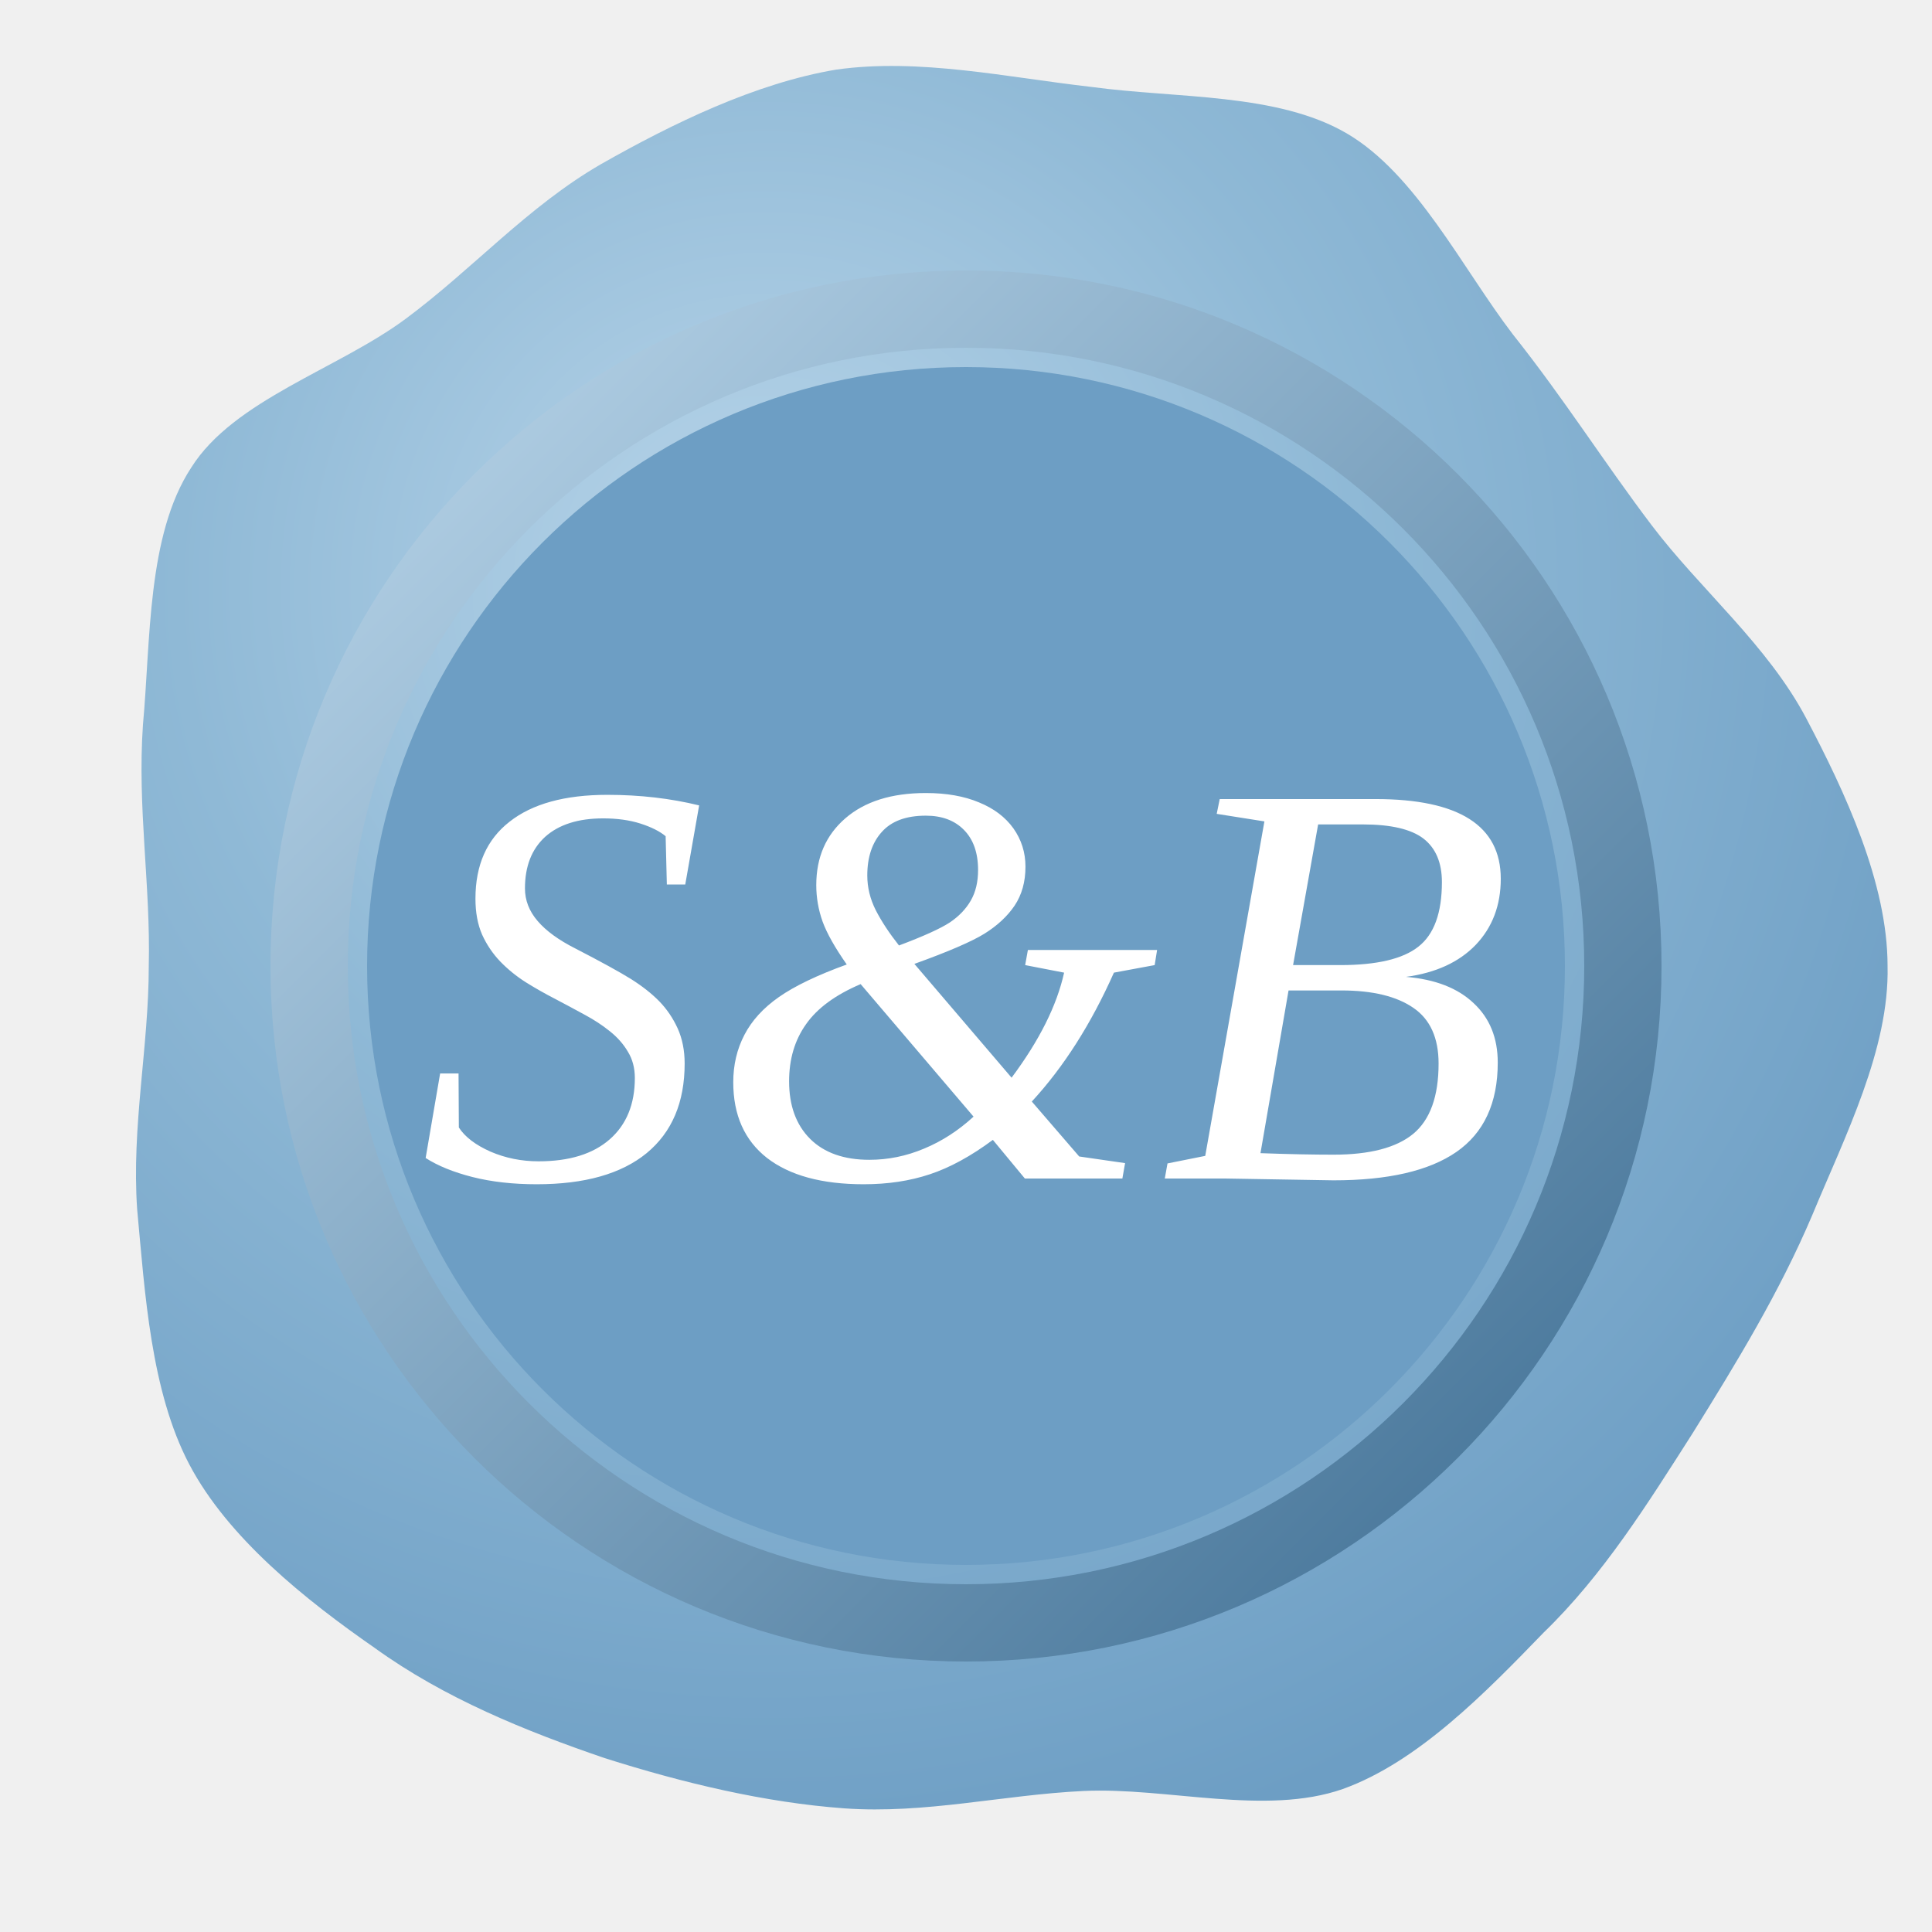
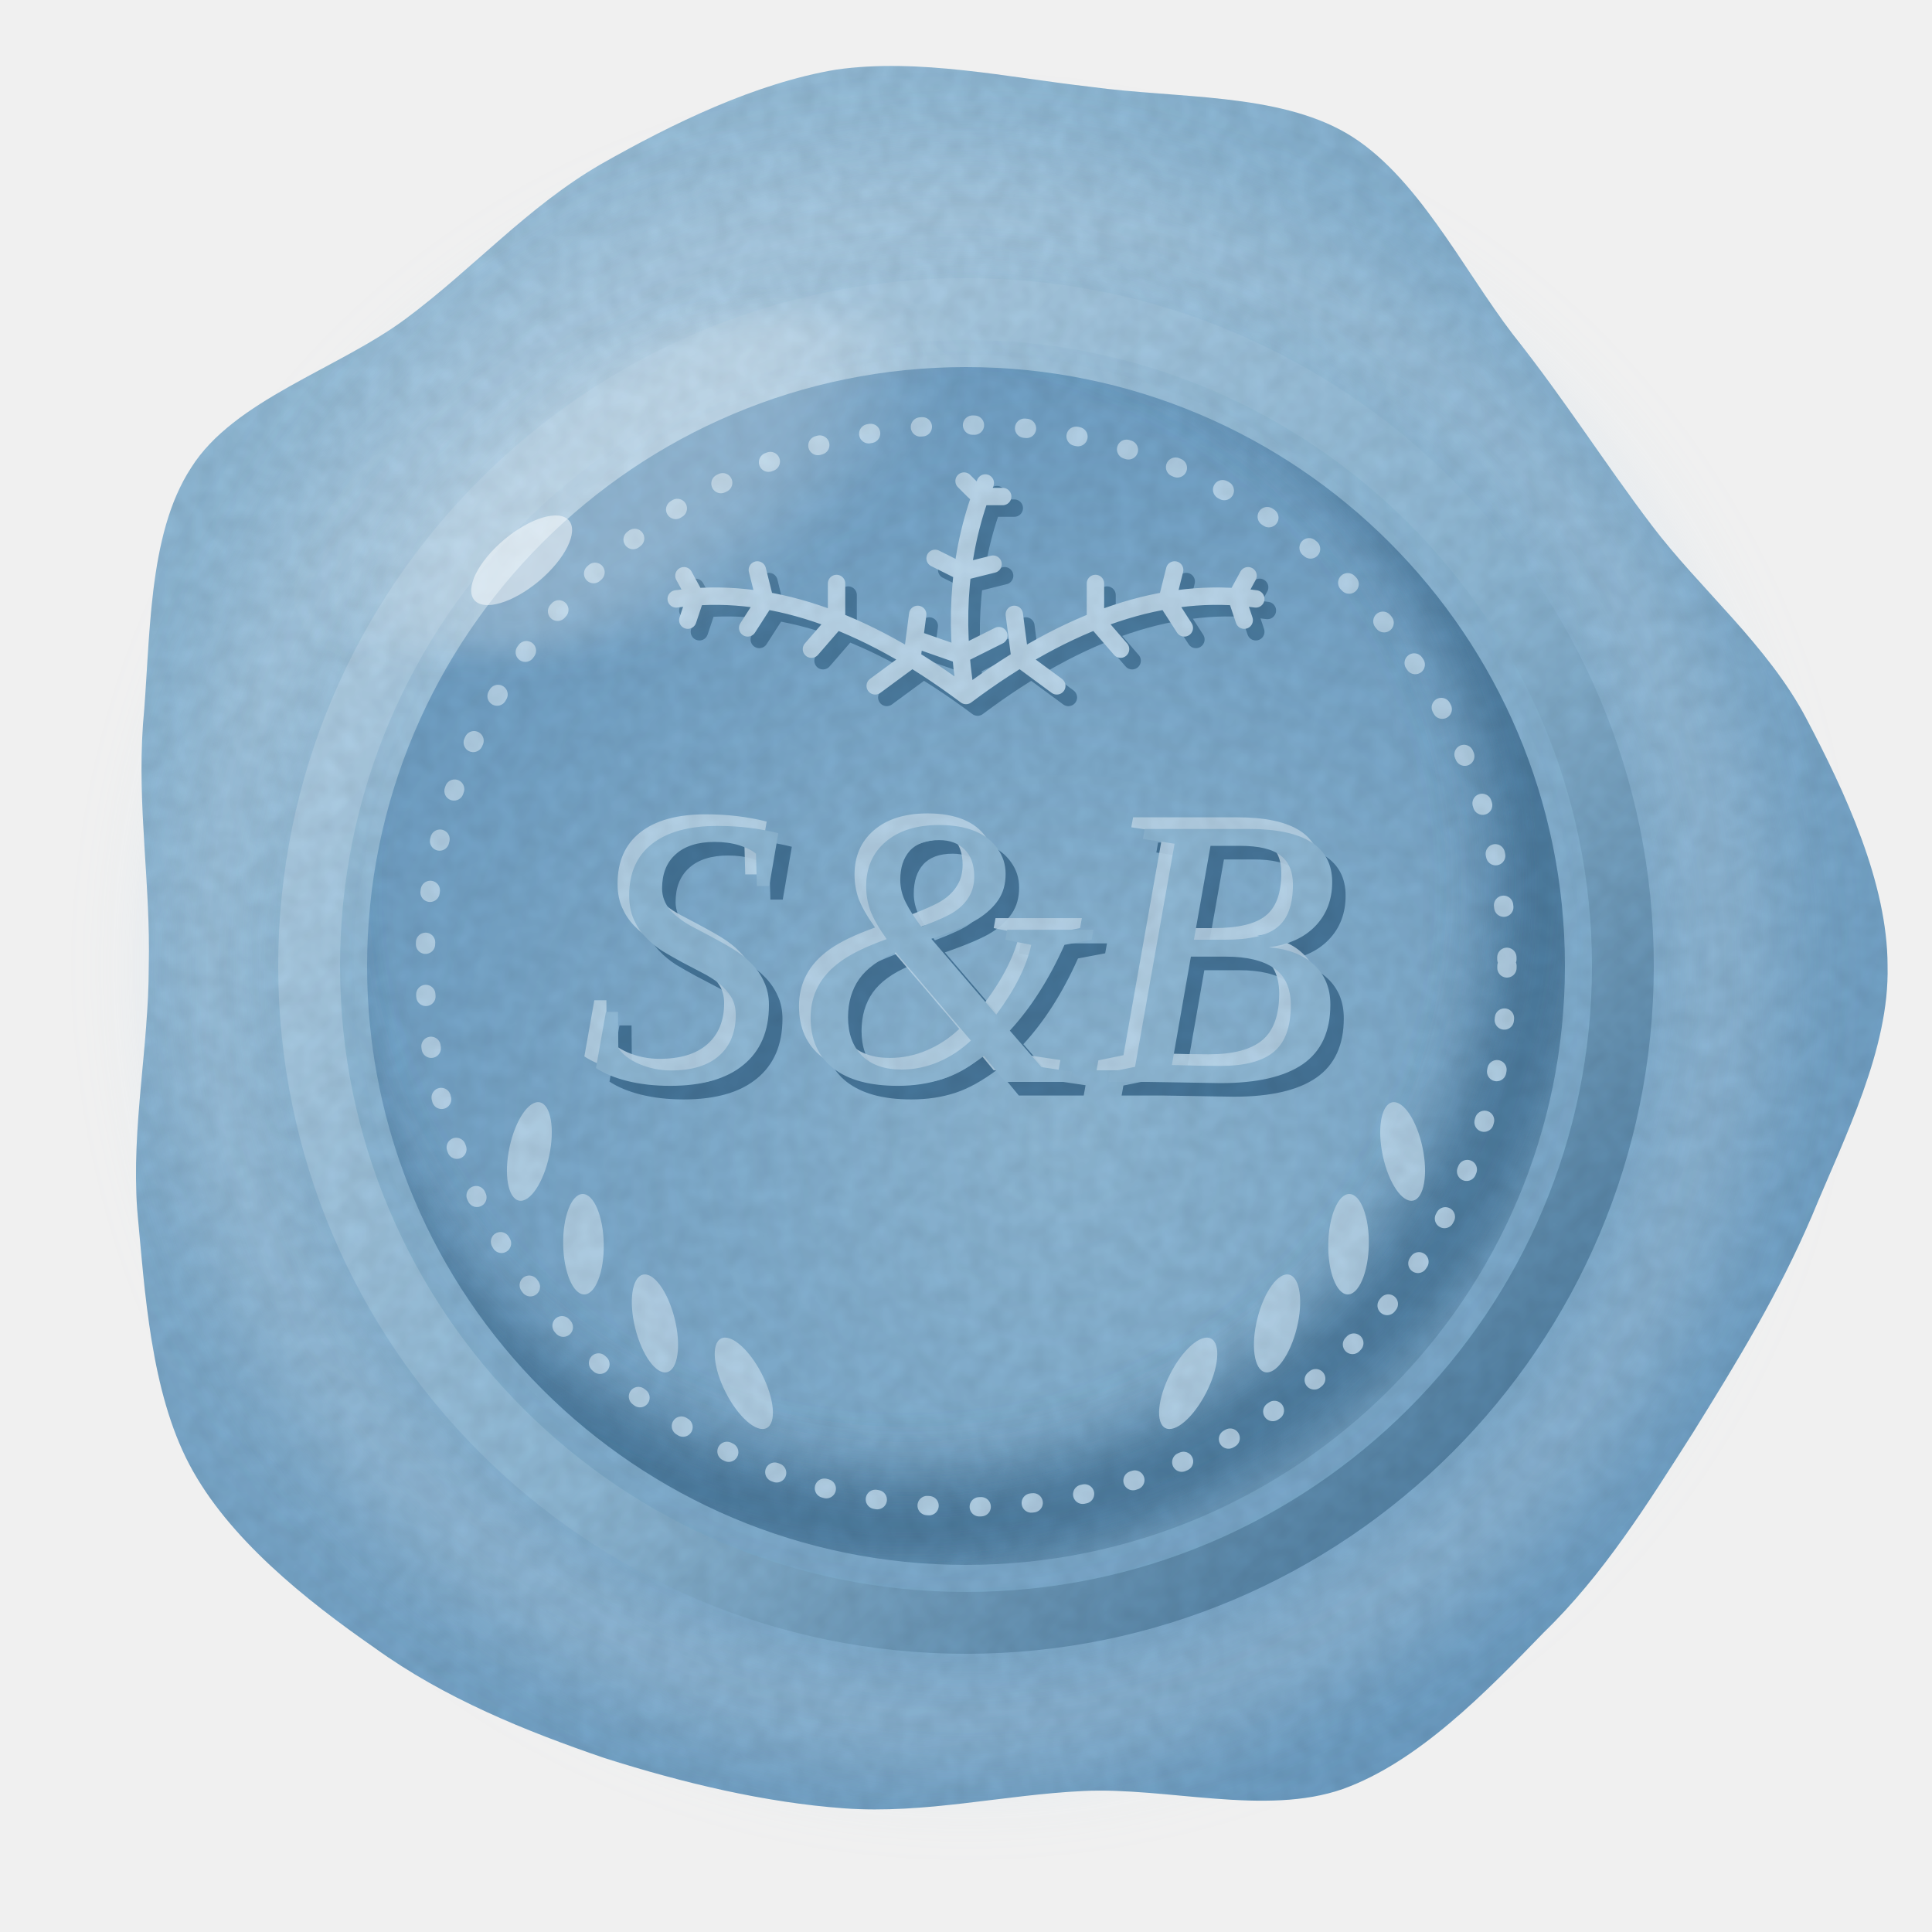
<svg xmlns="http://www.w3.org/2000/svg" viewBox="0 0 100 100">
  <defs>
-     <radialGradient id="w" cx="36%" cy="30%" r="75%">
+     <radialGradient id="waxBody" cx="36%" cy="30%" r="75%">
      <stop offset="0" stop-color="#bad6ea" />
      <stop offset="0.45" stop-color="#8fb9d6" />
      <stop offset="1" stop-color="#6d9ec4" />
    </radialGradient>
-     <linearGradient id="r" x1="0" y1="0" x2="1" y2="1">
+     <radialGradient id="waxWell" cx="58%" cy="64%" r="70%">
+       <stop offset="0" stop-color="#8fb9d6" />
+       <stop offset="1" stop-color="#6d9ec4" />
+     </radialGradient>
+     <linearGradient id="waxRim" x1="0" y1="0" x2="1" y2="1">
      <stop offset="0" stop-color="#bad6ea" />
+       <stop offset="0.55" stop-color="#8fb9d6" />
      <stop offset="1" stop-color="#3f6f94" />
    </linearGradient>
+     <filter id="waxGrain" x="0" y="0" width="100%" height="100%">
+       <feTurbulence type="fractalNoise" baseFrequency="0.9" numOctaves="2" seed="7" />
+       <feColorMatrix values="0 0 0 0 0 0 0 0 0 0 0 0 0 0 0 0 0 0 0.55 0" />
+       <feComposite in2="SourceGraphic" operator="in" />
+     </filter>
+     <filter id="waxInset" x="-10%" y="-10%" width="120%" height="120%">
+       <feGaussianBlur stdDeviation="1.6" />
+     </filter>
+     <filter id="waxSoft" x="-50%" y="-50%" width="200%" height="200%">
+       <feGaussianBlur stdDeviation="2.2" />
+     </filter>
+     <clipPath id="waxWellClip">
+       <circle cx="50" cy="50" r="31" />
+     </clipPath>
  </defs>
-   <path fill="url(#w)" d="M97.7 50C97.8 54.3 95.5 58.8 93.8 62.9C92.1 66.9 89.9 70.5 87.6 74.2C85.3 77.8 83 81.5 79.9 84.5C76.9 87.6 73.4 91.2 69.5 92.6C65.5 94 60.4 92.5 56.1 92.7C51.9 92.9 47.9 93.9 43.7 93.6C39.6 93.3 35.4 92.3 31.3 91C27.2 89.6 23 87.9 19.4 85.3C15.8 82.8 11.8 79.6 9.8 75.8C7.8 72 7.5 66.9 7.1 62.6C6.8 58.3 7.7 54.2 7.7 50C7.8 45.8 7.1 41.8 7.4 37.5C7.8 33.2 7.6 27.7 9.9 24.2C12.1 20.7 17.5 19.1 21 16.5C24.5 13.9 27.3 10.7 31.1 8.5C34.8 6.4 39.1 4.3 43.3 3.6C47.6 3 52.1 4 56.5 4.5C60.9 5.1 66.1 4.8 69.7 6.9C73.3 9 75.7 13.9 78.3 17.3C81 20.7 83 23.9 85.5 27.2C88 30.5 91.5 33.4 93.5 37.2C95.5 41 97.7 45.7 97.7 50Z" />
-   <circle cx="50" cy="50" r="34" fill="none" stroke="url(#r)" stroke-width="4" />
-   <circle cx="50" cy="50" r="31" fill="#6d9ec4" />
-   <text x="50" y="61" text-anchor="middle" font-family="Georgia, 'Times New Roman', serif" font-style="italic" font-size="30" fill="#ffffff">S&amp;B</text>
+   <path id="waxBlob" fill="url(#waxBody)" d="M97.7 50C97.8 54.3 95.5 58.8 93.8 62.9C92.1 66.9 89.9 70.5 87.6 74.2C85.3 77.8 83 81.5 79.9 84.5C76.9 87.6 73.4 91.2 69.5 92.6C65.5 94 60.4 92.5 56.1 92.7C51.9 92.9 47.9 93.9 43.7 93.6C39.6 93.3 35.4 92.3 31.3 91C27.2 89.6 23 87.9 19.4 85.3C15.8 82.8 11.8 79.6 9.8 75.8C7.8 72 7.5 66.9 7.1 62.6C6.8 58.3 7.7 54.2 7.7 50C7.8 45.8 7.1 41.8 7.4 37.5C7.8 33.2 7.6 27.7 9.9 24.2C12.1 20.7 17.5 19.1 21 16.5C24.5 13.9 27.3 10.7 31.1 8.5C34.8 6.4 39.1 4.3 43.3 3.6C47.6 3 52.1 4 56.5 4.5C60.9 5.1 66.1 4.8 69.7 6.9C73.3 9 75.7 13.9 78.3 17.3C81 20.7 83 23.9 85.5 27.2C88 30.5 91.5 33.4 93.5 37.2C95.5 41 97.7 45.7 97.7 50Z" />
+   <circle cx="50" cy="50" r="39" fill="none" stroke-width="5" stroke="#bad6ea" opacity="0.35" filter="url(#waxSoft)" />
+   <circle cx="50" cy="50" r="34" fill="none" stroke="url(#waxRim)" stroke-width="3.2" />
+   <circle cx="50" cy="50" r="31" fill="url(#waxWell)" />
+   <g clip-path="url(#waxWellClip)">
+     <circle cx="47" cy="46" r="33" fill="none" stroke-width="5" stroke="#3f6f94" opacity="0.85" filter="url(#waxInset)" />
+   </g>
+   <circle cx="50" cy="50" r="28" fill="none" stroke-width="1" stroke-dasharray="0.1 2.6" stroke-linecap="round" stroke="#bad6ea" opacity="0.9" />
+   <g fill="#bad6ea" opacity="0.85">
+     <ellipse cx="61.5" cy="71.6" rx="2.6" ry="1.05" transform="rotate(-63 61.5 71.6)" />
+     <ellipse cx="66.1" cy="68.5" rx="2.6" ry="1.05" transform="rotate(-76 66.1 68.5)" />
+     <ellipse cx="69.8" cy="64.4" rx="2.6" ry="1.05" transform="rotate(-89 69.8 64.4)" />
+     <ellipse cx="72.6" cy="59.6" rx="2.6" ry="1.05" transform="rotate(-102 72.6 59.6)" />
+     <ellipse cx="38.5" cy="71.6" rx="2.6" ry="1.05" transform="rotate(63 38.5 71.6)" />
+     <ellipse cx="33.9" cy="68.5" rx="2.6" ry="1.05" transform="rotate(76 33.9 68.5)" />
+     <ellipse cx="30.2" cy="64.4" rx="2.6" ry="1.05" transform="rotate(89 30.2 64.4)" />
+     <ellipse cx="27.4" cy="59.6" rx="2.6" ry="1.05" transform="rotate(102 27.4 59.6)" />
+   </g>
+   <g fill="none" stroke-linecap="round">
+     <path stroke="#3f6f94" stroke-width="0.9" opacity="0.8" transform="translate(.6 .6)" d="M50 36Q42 30 35 31M47.2 34.1L47.5 31.8M47.2 34.1L45.3 35.5M43.3 32.1L43.3 30.2M43.3 32.1L42 33.6M39.6 31.1L39.2 29.5M39.6 31.1L38.7 32.5M36 30.9L35.4 29.8M36 30.9L35.6 32.1M50 36Q58 30 65 31M52.8 34.1L54.7 35.5M52.8 34.1L52.5 31.8M56.7 32.1L58 33.6M56.7 32.1L56.7 30.2M60.4 31.1L61.3 32.5M60.4 31.1L60.8 29.5M64 30.9L64.4 32.1M64 30.9L64.6 29.8M50 36Q49 30 51 25M49.7 33.9L51.7 32.9M49.7 33.9L47.7 33.2M49.8 29.6L51.4 29.2M49.8 29.6L48.4 28.9M50.7 25.7L51.9 25.7M50.7 25.7L49.9 24.9" />
+     <path stroke="#bad6ea" stroke-width="0.9" d="M50 36Q42 30 35 31M47.2 34.1L47.5 31.8M47.2 34.1L45.3 35.5M43.3 32.1L43.3 30.2M43.3 32.1L42 33.6M39.6 31.1L39.2 29.5M39.6 31.1L38.7 32.5M36 30.9L35.4 29.8M36 30.9L35.6 32.1M50 36Q58 30 65 31M52.8 34.1L54.7 35.5M52.8 34.1L52.5 31.8M56.7 32.1L58 33.6M56.7 32.1L56.7 30.2M60.4 31.1L61.3 32.5M60.4 31.1L60.8 29.5M64 30.9L64.4 32.1M64 30.9L64.6 29.8M50 36Q49 30 51 25M49.7 33.9L51.7 32.9M49.7 33.9L47.7 33.2M49.8 29.6L51.4 29.2M49.8 29.6L48.4 28.9M50.7 25.7L51.9 25.7M50.7 25.7L49.9 24.9" />
+   </g>
+   <g font-family="Cormorant Garamond, Georgia, 'Times New Roman', serif" font-style="italic" font-weight="500" font-size="20" letter-spacing="0.5" text-anchor="middle">
+     <text x="50.7" y="56.7" fill="#3f6f94" opacity="0.9">S&amp;B</text>
+     <text x="49.4" y="55.4" fill="#bad6ea" opacity="0.9">S&amp;B</text>
+     <text x="50" y="56" fill="#8fb9d6">S&amp;B</text>
+   </g>
+   <use href="#waxBlob" filter="url(#waxGrain)" opacity="0.18" />
+   <ellipse cx="33" cy="25" rx="14" ry="6" transform="rotate(-32 33 25)" fill="#fff" opacity="0.22" filter="url(#waxSoft)" />
+   <ellipse cx="27" cy="29" rx="3.2" ry="1.4" transform="rotate(-40 27 29)" fill="#fff" opacity="0.5" />
</svg>
